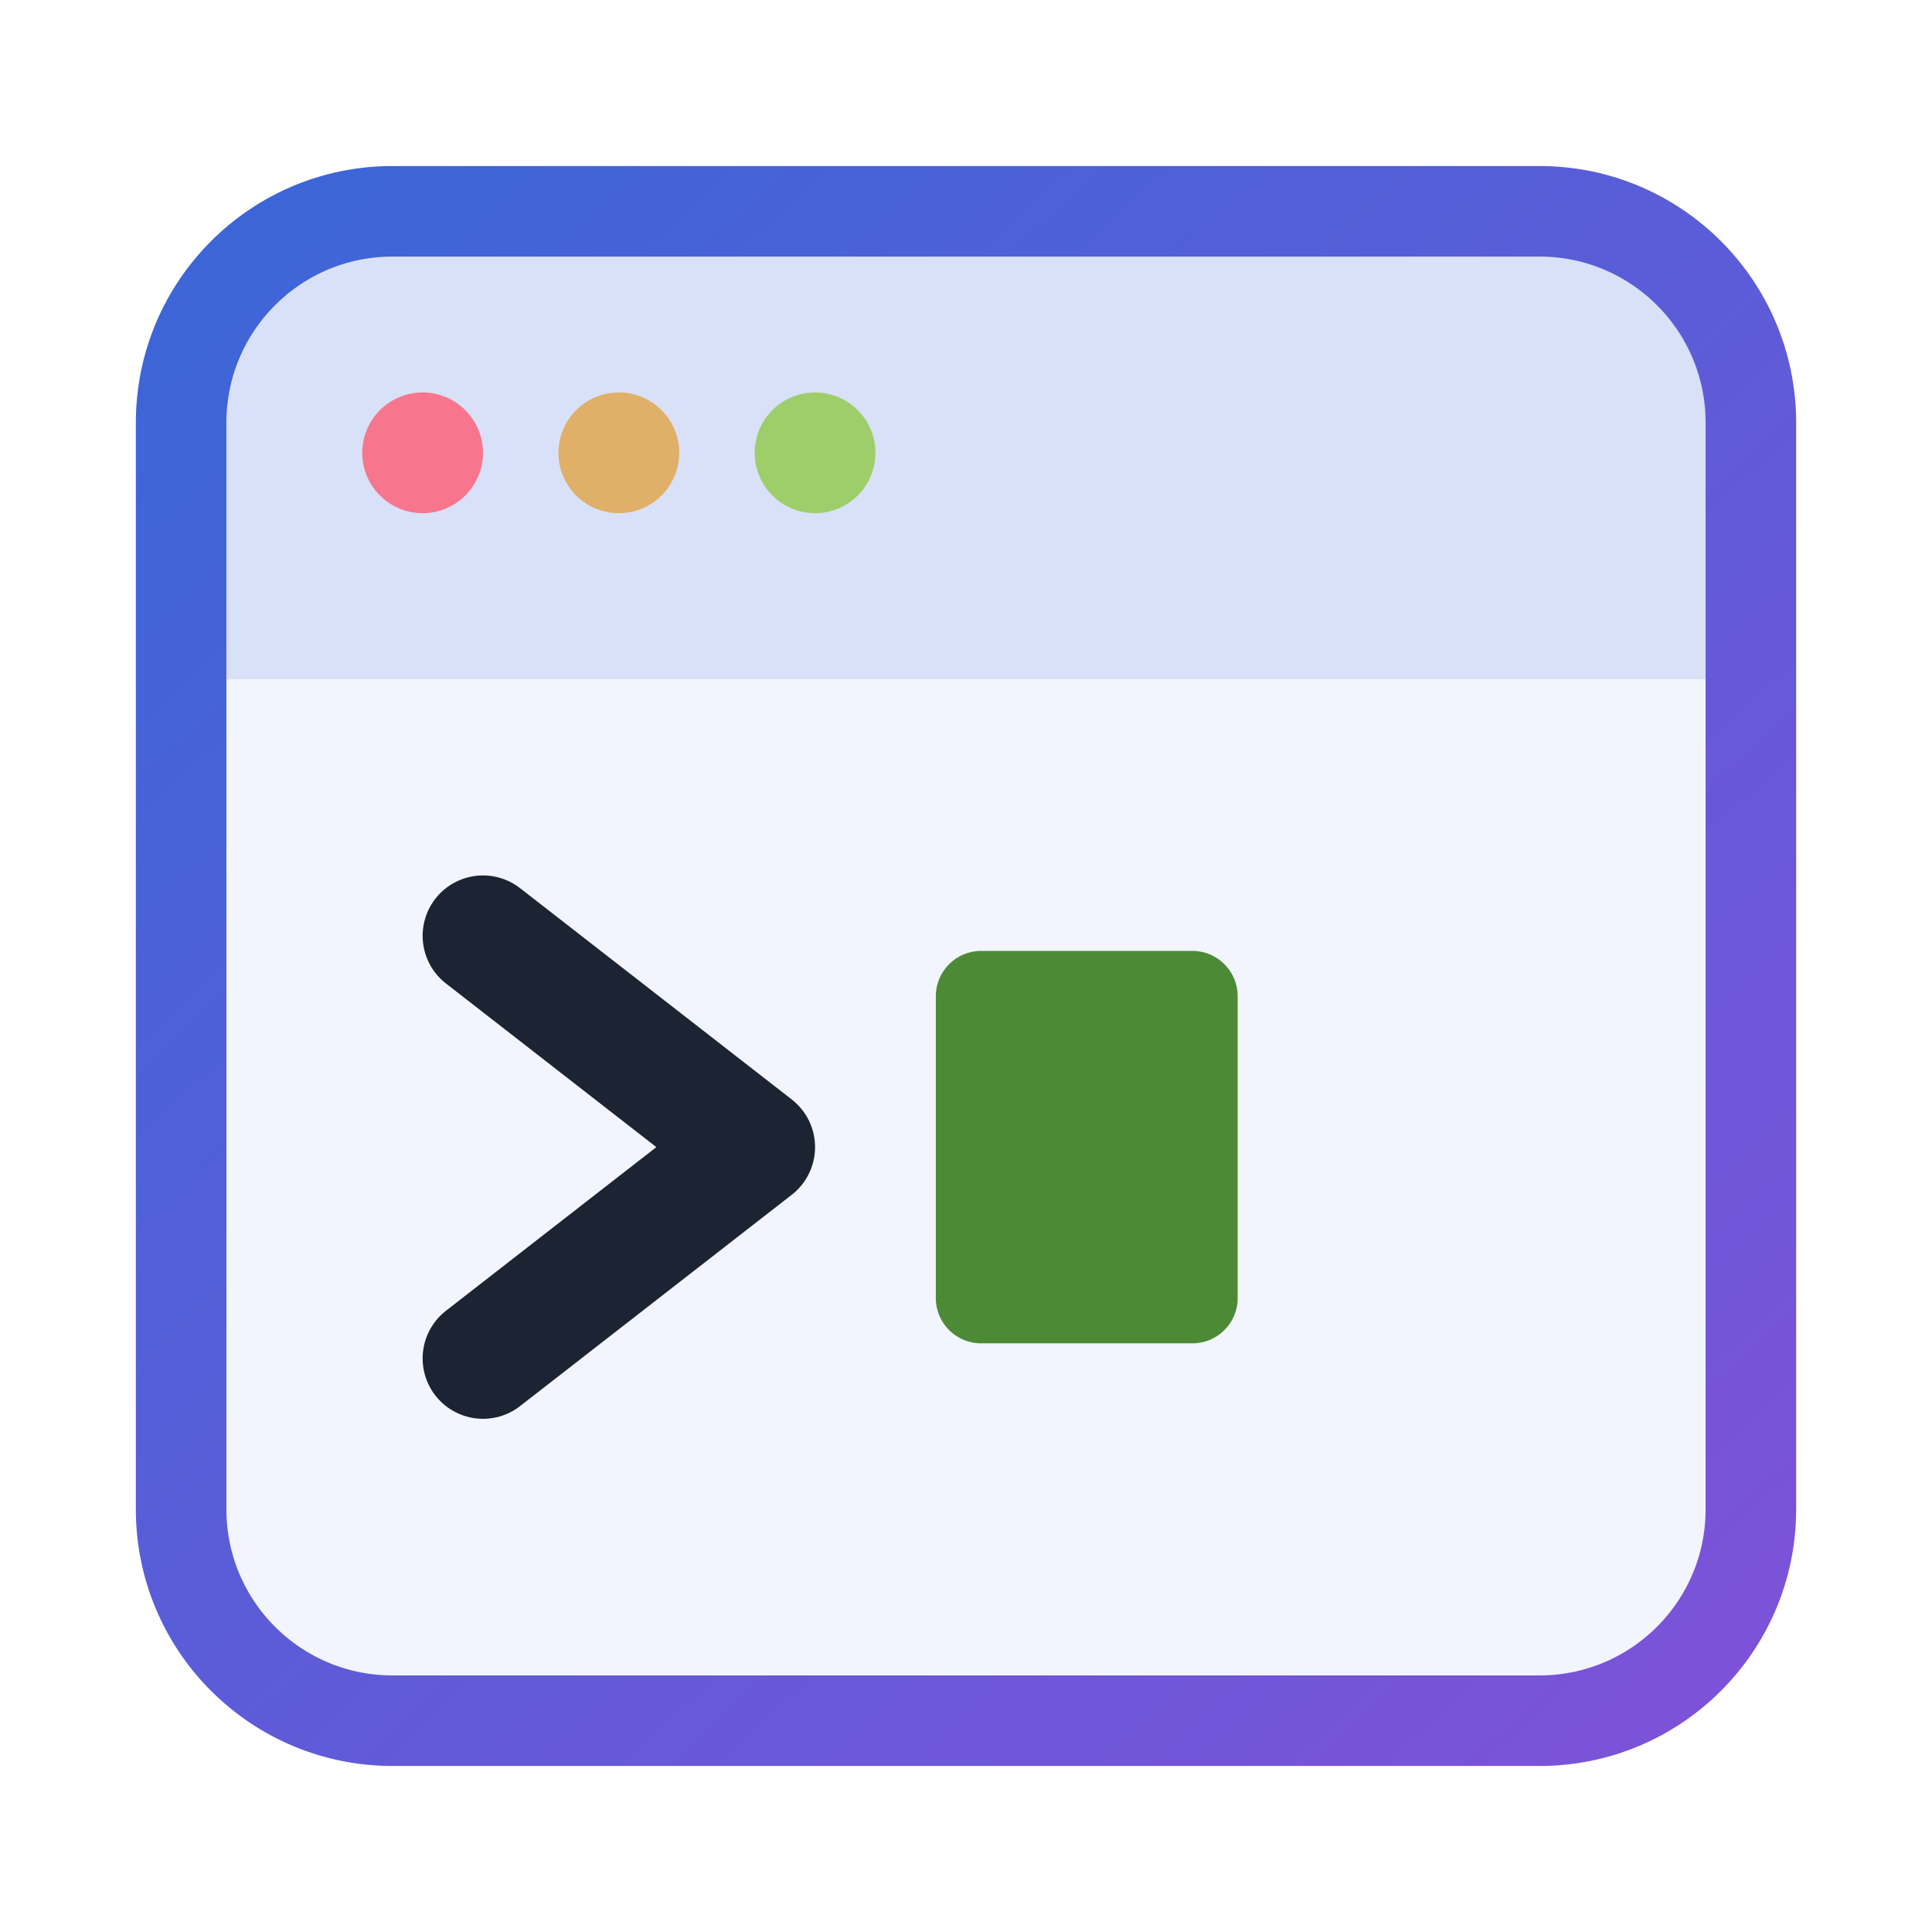
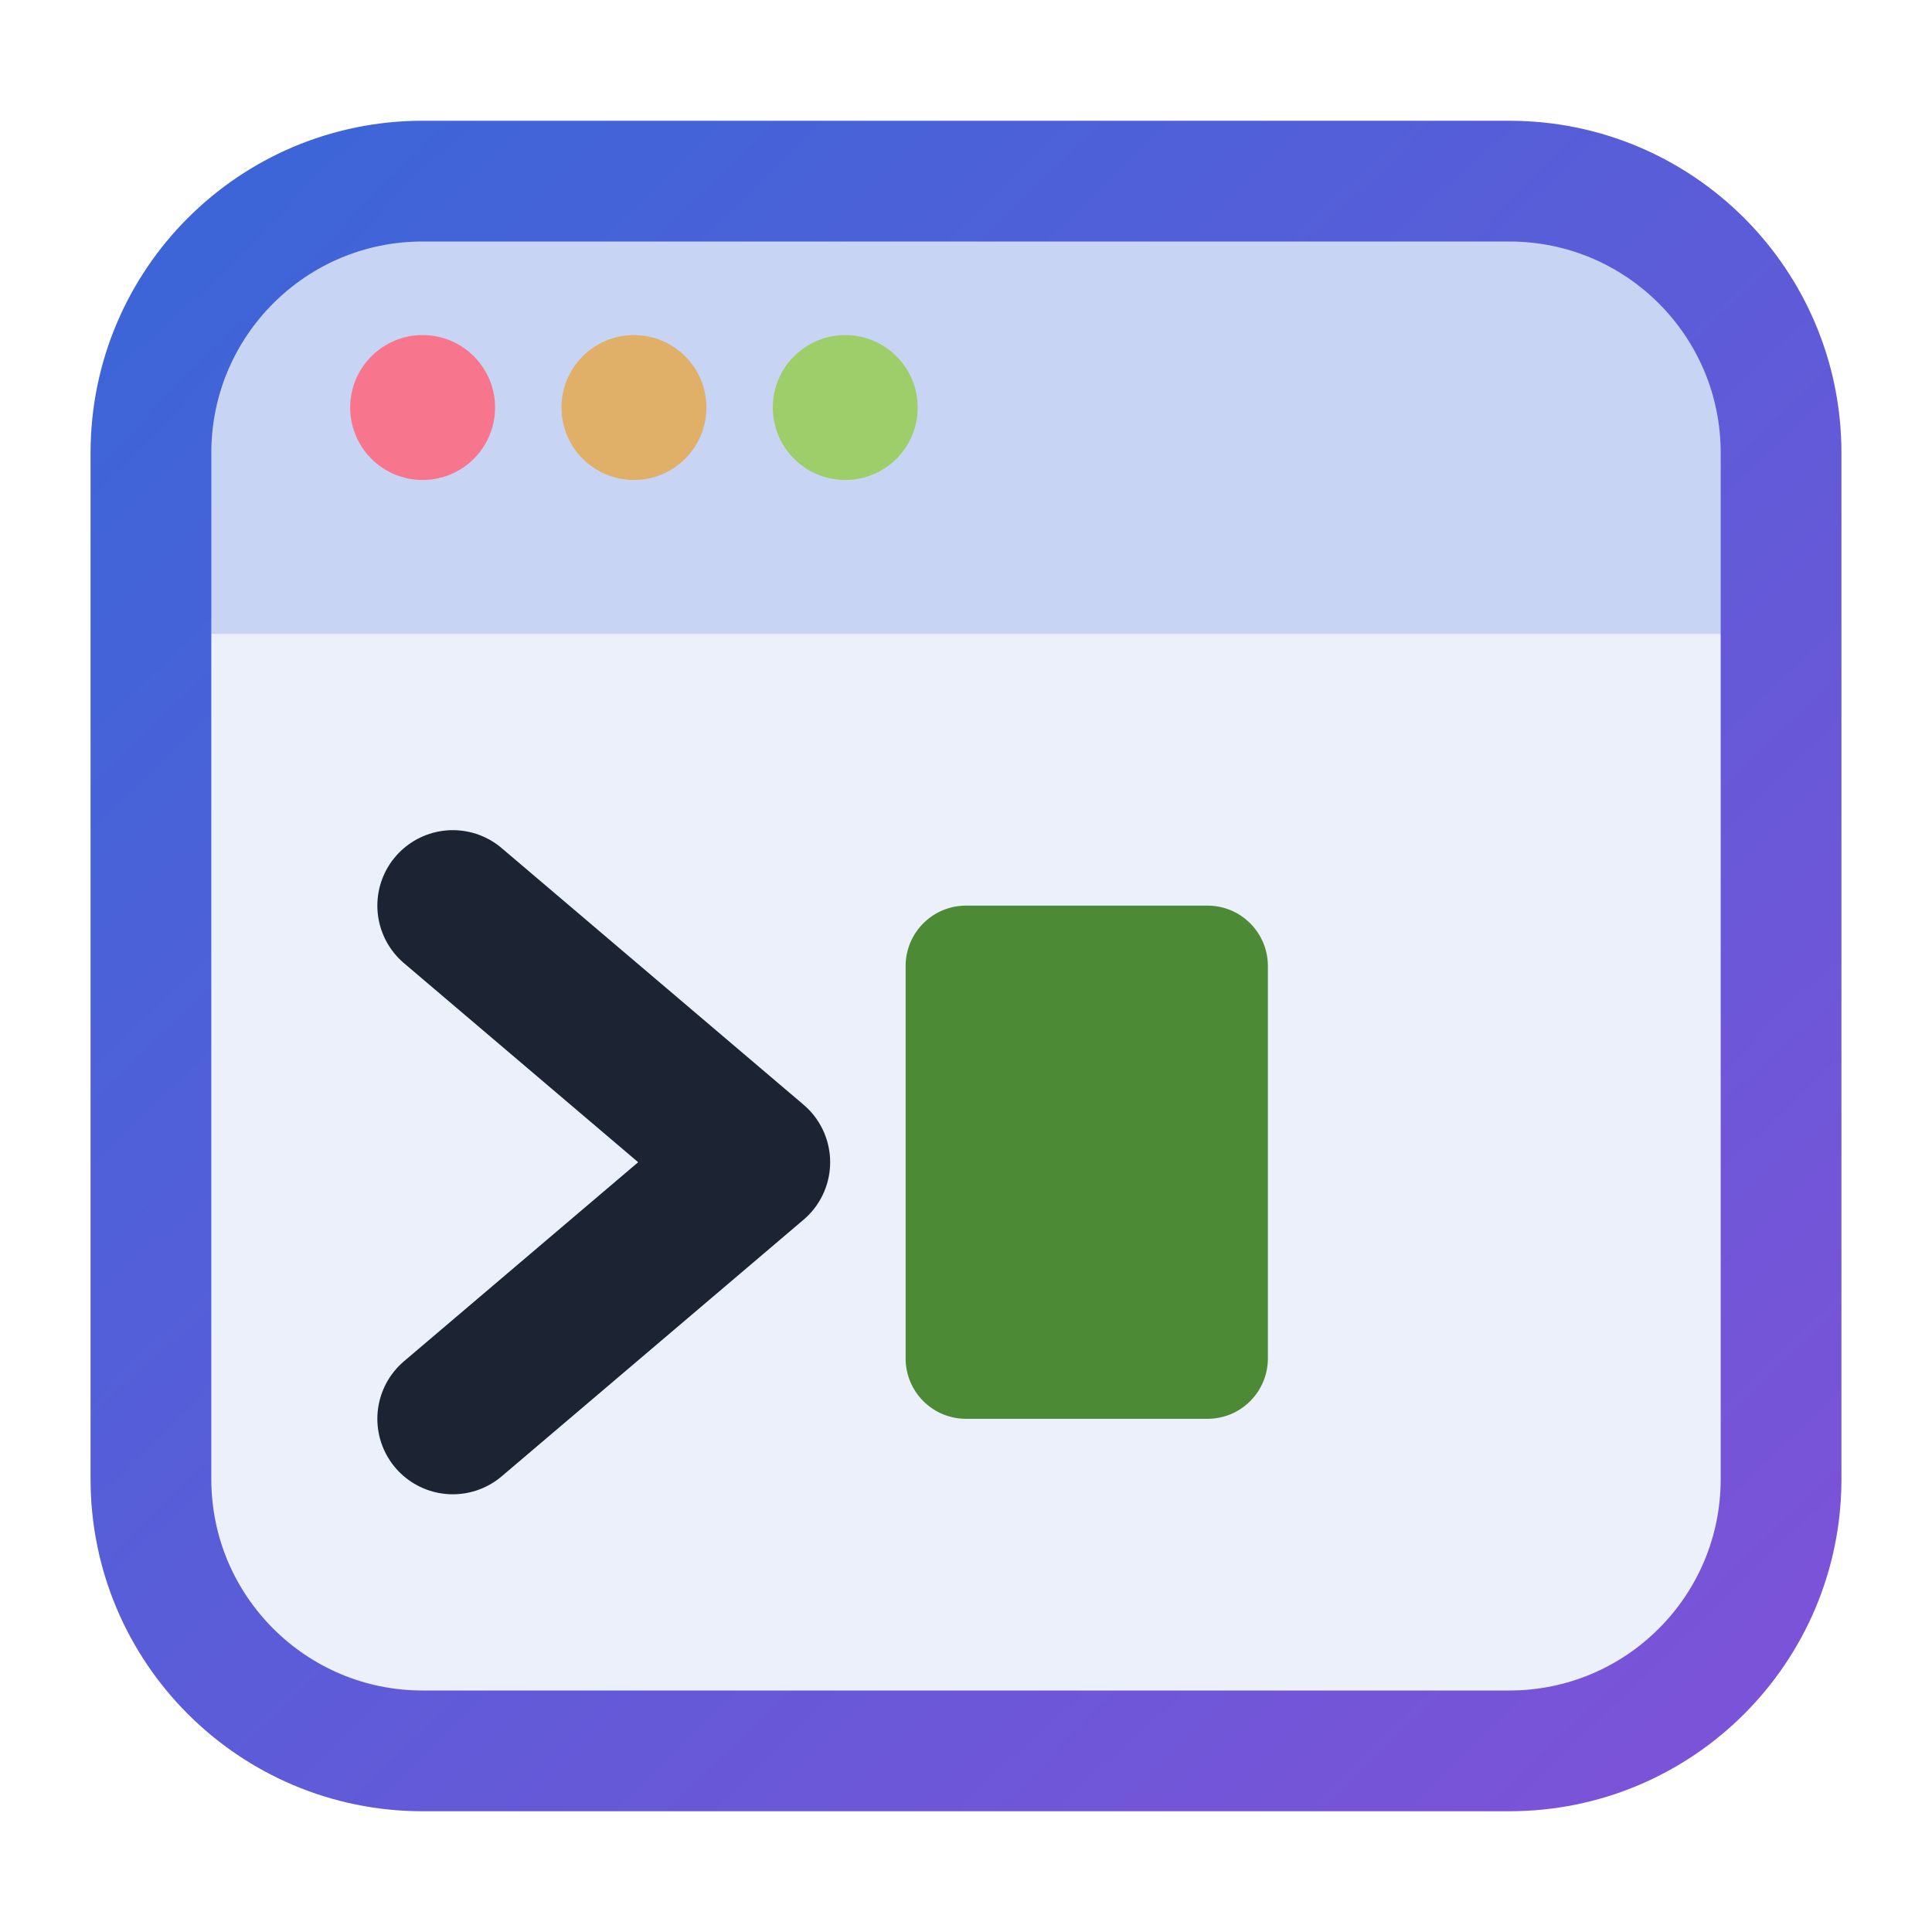
<svg xmlns="http://www.w3.org/2000/svg" viewBox="0 0 64 64" width="64" height="64">
  <style>
-     .body { fill: #3b66d8; fill-opacity: .07; }
-     .bar { fill: #3b66d8; fill-opacity: .14; }
+     .body { fill: #3b66d8; fill-opacity: .10; }
+     .bar { fill: #3b66d8; fill-opacity: .20; }
    .prompt { stroke: #1c2434; }
    .cursor { fill: #4d8a35; }
    .from { stop-color: #3b66d8; }
    .to { stop-color: #7d52d8; }
    @media (prefers-color-scheme: dark) {
-       .body { fill: #7aa2f7; fill-opacity: .09; }
-       .bar { fill: #7aa2f7; fill-opacity: .18; }
+       .body { fill: #7aa2f7; fill-opacity: .14; }
+       .bar { fill: #7aa2f7; fill-opacity: .26; }
      .prompt { stroke: #dce3f1; }
      .cursor { fill: #9ece6a; }
      .from { stop-color: #7aa2f7; }
      .to { stop-color: #bb9af7; }
    }
  </style>
  <defs>
    <linearGradient id="edge" x1="0" y1="0" x2="1" y2="1">
      <stop offset="0" class="from" />
      <stop offset="1" class="to" />
    </linearGradient>
  </defs>
-   <rect class="body" x="6" y="7" width="52" height="50" rx="7" />
-   <path class="bar" d="M6 14a7 7 0 0 1 7-7h38a7 7 0 0 1 7 7v8.5H6z" />
-   <g fill="none" stroke="url(#edge)" stroke-width="3">
-     <rect x="6" y="7" width="52" height="50" rx="7" />
-     <path d="M7.5 22.5H56.5" />
+   <rect class="body" x="5" y="6" width="54" height="52" rx="9" />
+   <path class="bar" d="M5 15a9 9 0 0 1 9-9h36a9 9 0 0 1 9 9v6H5z" />
+   <g fill="none" stroke="url(#edge)" stroke-width="4">
+     <rect x="5" y="6" width="54" height="52" rx="9" />
+     <path d="M7 21H57" />
  </g>
-   <circle cx="14" cy="15" r="2" fill="#f7768e" />
-   <circle cx="20.5" cy="15" r="2" fill="#e0af68" />
-   <circle cx="27" cy="15" r="2" fill="#9ece6a" />
-   <path class="prompt" d="M16 31L25 38L16 45" fill="none" stroke-width="4" stroke-linecap="round" stroke-linejoin="round" />
-   <rect class="cursor" x="31" y="31.5" width="10" height="13" rx="1.5" />
+   <circle cx="14" cy="13.5" r="2.4" fill="#f7768e" />
+   <circle cx="21" cy="13.5" r="2.4" fill="#e0af68" />
+   <circle cx="28" cy="13.5" r="2.4" fill="#9ece6a" />
+   <path class="prompt" d="M15 30L25 38.5L15 47" fill="none" stroke-width="5" stroke-linecap="round" stroke-linejoin="round" />
+   <rect class="cursor" x="30" y="30" width="12" height="17" rx="2" />
</svg>
